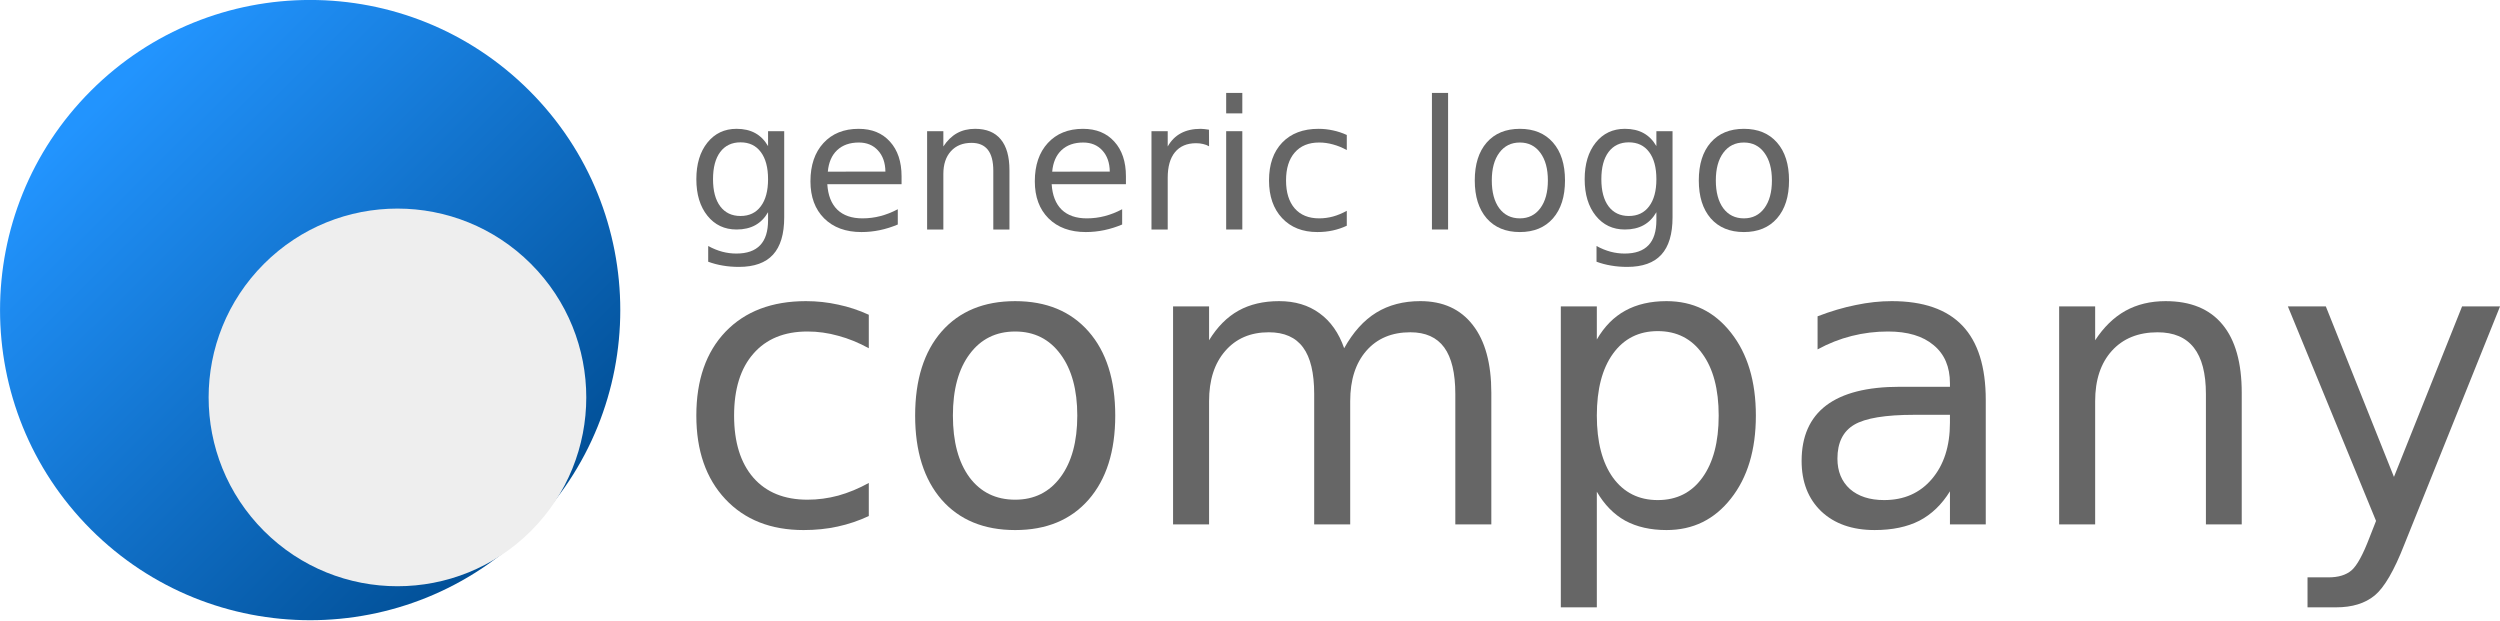
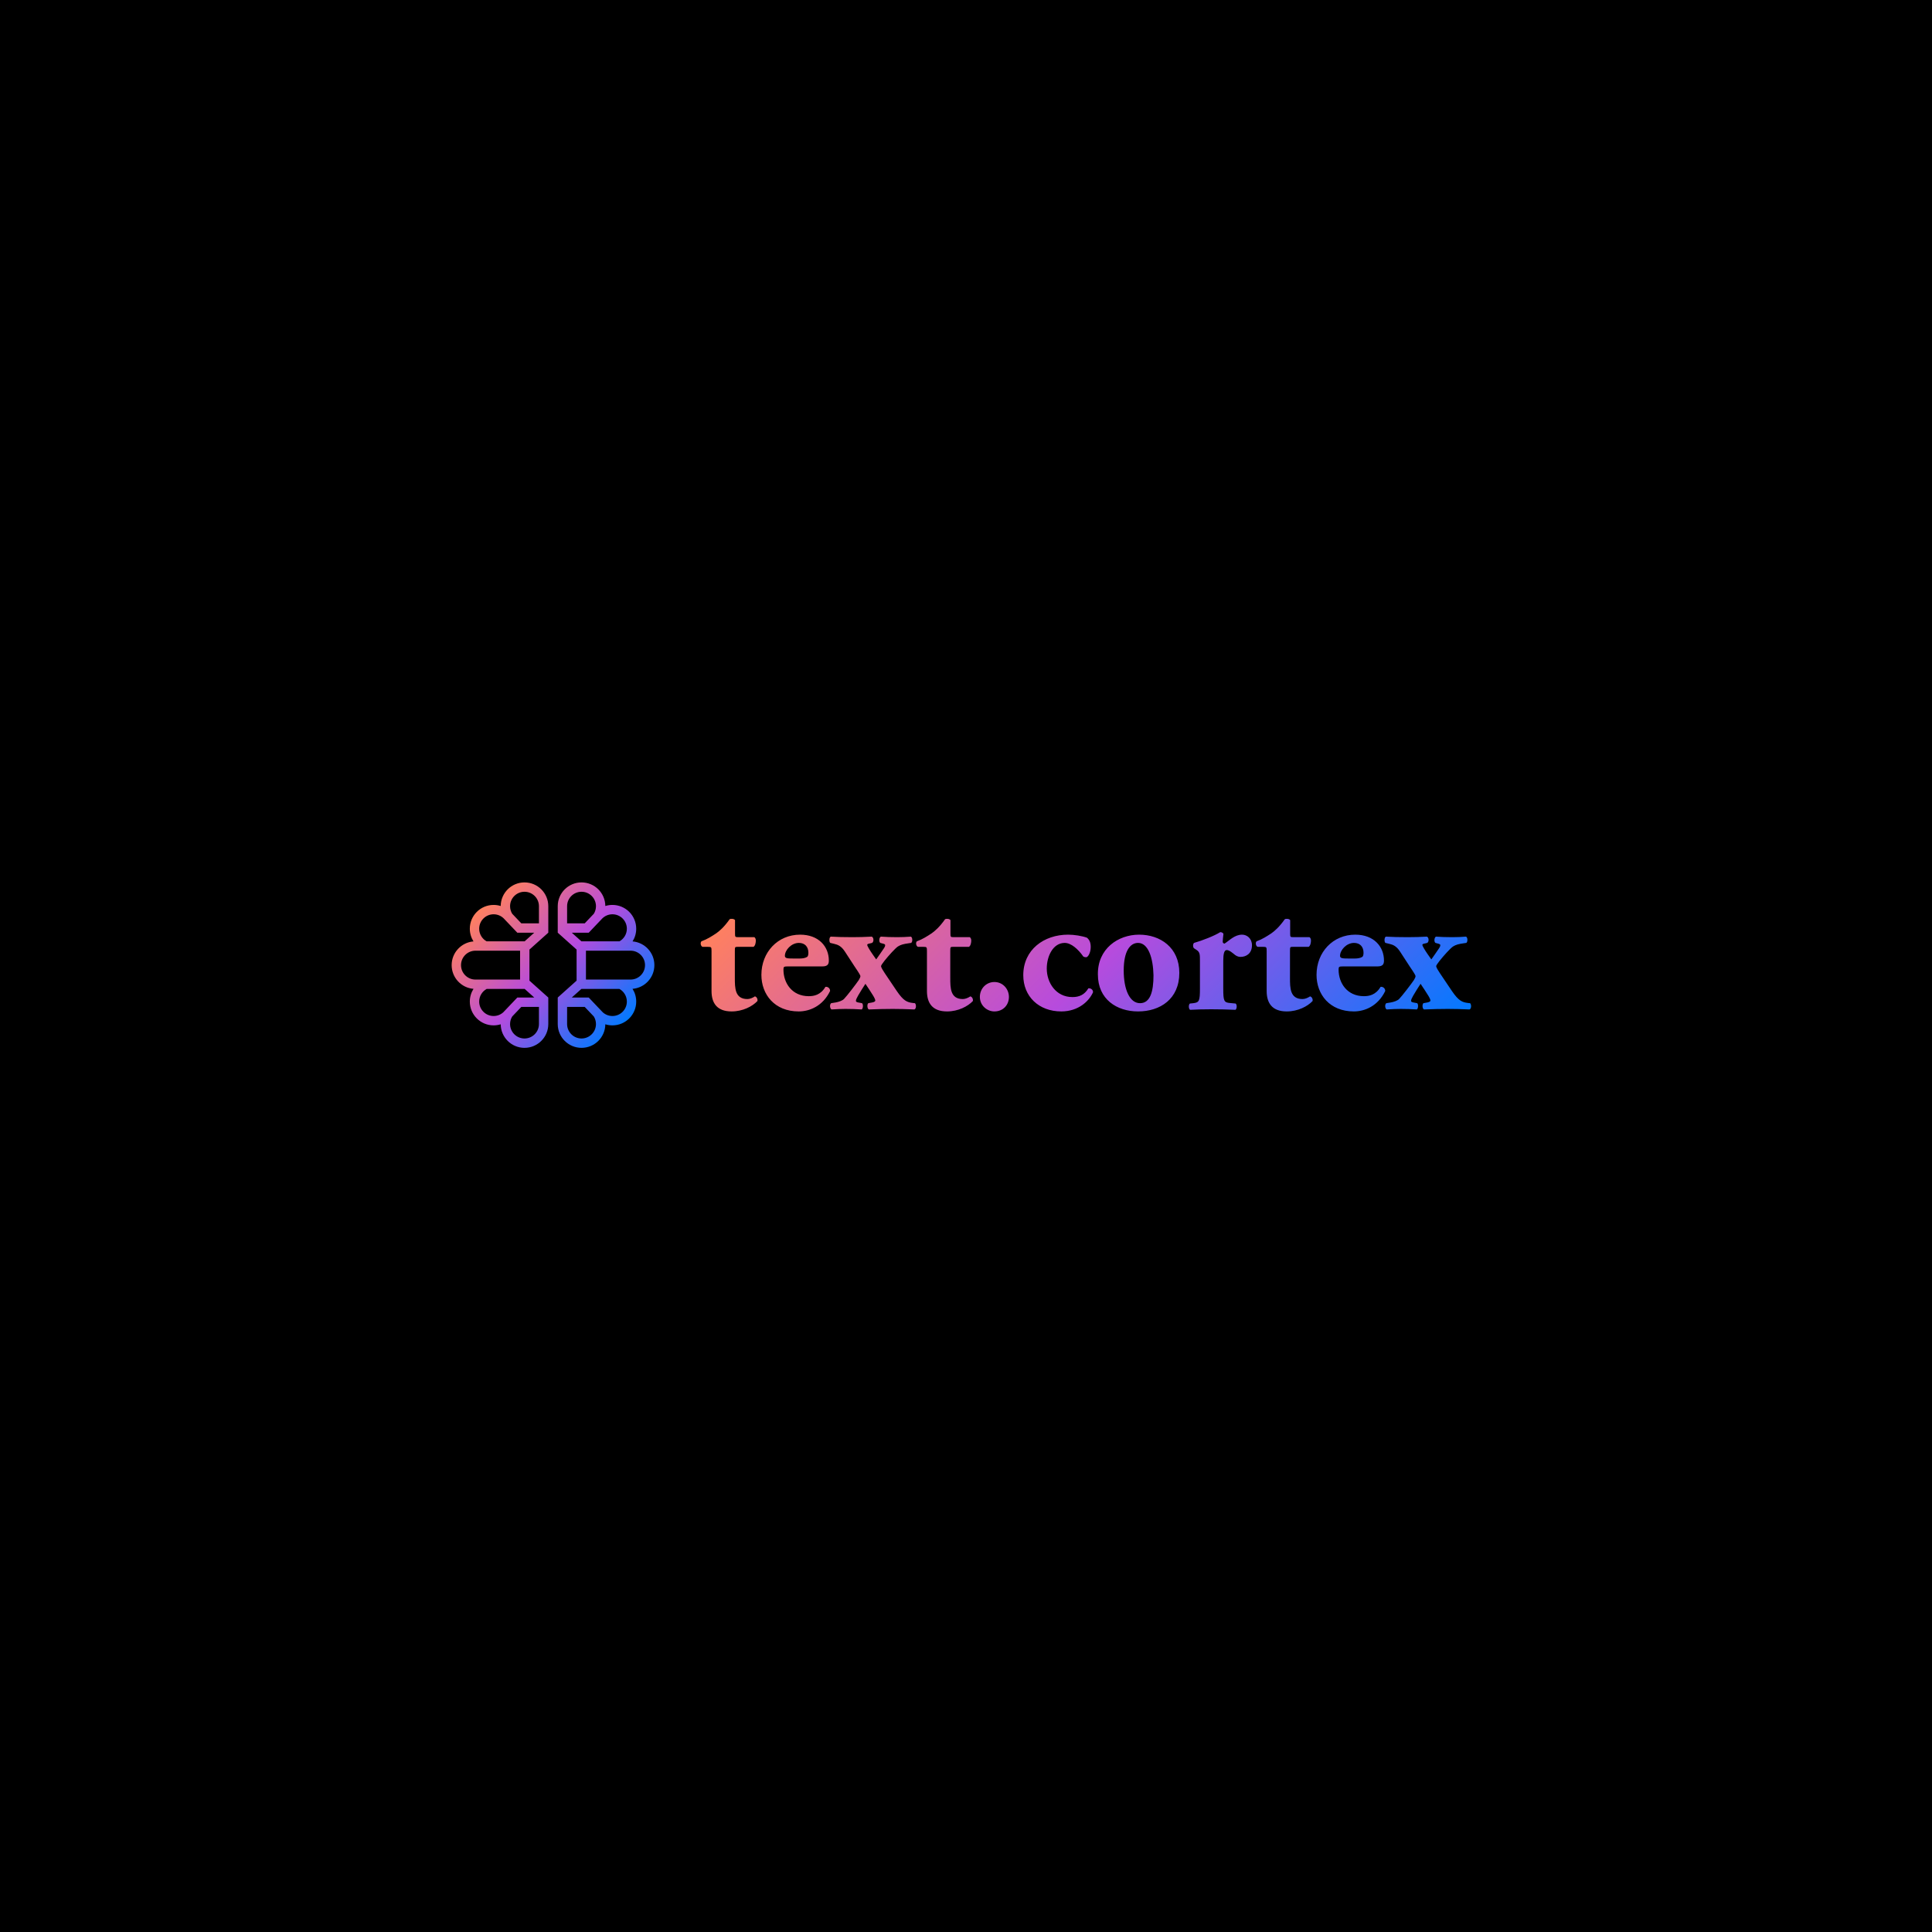
- <svg xmlns="http://www.w3.org/2000/svg" id="svg4692" viewBox="0 0 1425.8 353.74" version="1.1">
-   <defs id="defs4694">
-     <linearGradient id="linearGradient5311" y2="488.43" gradientUnits="userSpaceOnUse" x2="-469.87" y1="-68.973" x1="-467.57">
-       <stop id="stop5227" style="stop-color:#2294fe" offset="0" />
-       <stop id="stop5229" style="stop-color:#014f96" offset="1" />
-     </linearGradient>
-   </defs>
-   <g id="layer1" transform="translate(364.43 8.4823)">
-     <g id="g5286">
-       <g id="text4703" style="fill:#666666" transform="translate(-14.426 -21.336)">
-         <path id="path5264" d="m145.49 192.37v19.095c-5.773-3.182-11.583-5.551-17.43-7.105-5.773-1.628-11.62-2.442-17.541-2.442-13.248 0-23.536 4.219-30.863 12.656-7.327 8.363-10.991 20.131-10.991 35.304-0 15.172 3.663 26.977 10.991 35.415 7.327 8.363 17.615 12.545 30.863 12.545 5.921 0 11.768-0.777 17.541-2.331 5.847-1.628 11.657-4.034 17.43-7.216v18.873c-5.699 2.664-11.62 4.663-17.763 5.995-6.069 1.332-12.545 1.998-19.428 1.998-18.725 0-33.601-5.884-44.629-17.652s-16.542-27.643-16.542-47.627c-0-20.279 5.551-36.229 16.653-47.849 11.176-11.62 26.459-17.43 45.85-17.43 6.291 0 12.434 0.666 18.429 1.998 5.995 1.258 11.805 3.183 17.43 5.773" />
-         <path id="path5266" d="m228.98 201.92c-10.954 0-19.613 4.293-25.978 12.878-6.365 8.511-9.548 20.205-9.547 35.082-0 14.876 3.146 26.607 9.437 35.193 6.365 8.511 15.061 12.767 26.089 12.767 10.88 0 19.502-4.293 25.867-12.878 6.365-8.585 9.547-20.279 9.547-35.082-0-14.728-3.183-26.385-9.547-34.971-6.365-8.659-14.987-12.989-25.867-12.989m0-17.319c17.763 0 31.714 5.773 41.854 17.319s15.209 27.532 15.209 47.96c-0 20.353-5.07 36.34-15.209 47.96-10.14 11.546-24.091 17.319-41.854 17.319-17.837 0-31.825-5.773-41.965-17.319-10.066-11.62-15.098-27.606-15.098-47.96-0-20.427 5.033-36.414 15.098-47.96 10.14-11.546 24.128-17.319 41.965-17.319" />
-         <path id="path5268" d="m416.6 211.46c5.107-9.177 11.213-15.949 18.318-20.316 7.105-4.367 15.468-6.55 25.09-6.55 12.952 0 22.943 4.552 29.975 13.655 7.031 9.03 10.546 21.908 10.547 38.634v75.048h-20.538v-74.382c-0-11.916-2.11-20.76-6.328-26.533-4.219-5.773-10.658-8.659-19.317-8.659-10.584 0-18.947 3.516-25.09 10.547-6.143 7.031-9.215 16.616-9.214 28.754v70.274h-20.538v-74.382c-0-11.99-2.109-20.834-6.328-26.533-4.219-5.773-10.732-8.659-19.539-8.659-10.436 0-18.725 3.553-24.868 10.658-6.143 7.031-9.214 16.579-9.214 28.643v70.274h-20.538v-124.34h20.538v19.317c4.663-7.623 10.251-13.248 16.764-16.875 6.513-3.627 14.247-5.44 23.203-5.44 9.029 0 16.69 2.295 22.981 6.883 6.365 4.589 11.065 11.25 14.099 19.983" />
-         <path id="path5270" d="m560.7 293.28v65.945h-20.538v-171.63h20.538v18.873c4.293-7.401 9.695-12.878 16.209-16.431 6.587-3.627 14.432-5.44 23.536-5.44 15.098 0 27.347 5.995 36.747 17.985 9.473 11.99 14.21 27.755 14.21 47.294-0 19.539-4.737 35.304-14.21 47.294-9.4 11.99-21.649 17.985-36.747 17.985-9.104 0-16.949-1.776-23.536-5.329-6.513-3.627-11.916-9.14-16.209-16.542m69.497-43.408c-0-15.024-3.109-26.792-9.325-35.304-6.143-8.585-14.617-12.878-25.423-12.878-10.806 0-19.317 4.293-25.534 12.878-6.143 8.511-9.214 20.279-9.214 35.304-0 15.024 3.071 26.829 9.214 35.415 6.217 8.511 14.728 12.767 25.534 12.767 10.806 0 19.28-4.256 25.423-12.767 6.217-8.585 9.325-20.39 9.325-35.415" />
-         <path id="path5272" d="m741.77 249.43c-16.505 0-27.94 1.887-34.304 5.662-6.365 3.775-9.548 10.214-9.547 19.317-0 7.253 2.368 13.026 7.105 17.319 4.811 4.219 11.324 6.328 19.539 6.328 11.324 0 20.39-3.997 27.199-11.99 6.883-8.067 10.325-18.762 10.325-32.084v-4.552h-20.316m40.744-8.437v70.94h-20.427v-18.873c-4.663 7.549-10.473 13.137-17.43 16.764-6.957 3.553-15.469 5.329-25.534 5.329-12.73 0-22.87-3.553-30.419-10.658-7.475-7.179-11.213-16.764-11.213-28.754-0-13.988 4.663-24.535 13.988-31.64 9.399-7.105 23.388-10.658 41.965-10.658h28.643v-1.998c-0-9.399-3.109-16.653-9.325-21.759-6.143-5.181-14.802-7.771-25.978-7.771-7.105 0-14.025 0.851-20.76 2.553-6.735 1.702-13.211 4.256-19.428 7.66v-18.873c7.475-2.886 14.728-5.033 21.759-6.439 7.031-1.48 13.877-2.22 20.538-2.22 17.985 0 31.418 4.663 40.299 13.988 8.881 9.326 13.322 23.462 13.322 42.409" />
-         <path id="path5274" d="m928.5 236.89v75.048h-20.427v-74.382c-0-11.768-2.295-20.575-6.883-26.422-4.589-5.847-11.472-8.77-20.649-8.77-11.028 0-19.724 3.516-26.089 10.547-6.365 7.031-9.548 16.616-9.547 28.754v70.274h-20.538v-124.34h20.538v19.317c4.885-7.475 10.621-13.063 17.208-16.764 6.661-3.7 14.321-5.551 22.981-5.551 14.284 0 25.09 4.441 32.417 13.322 7.327 8.807 10.991 21.797 10.991 38.967" />
-         <path id="path5276" d="m1021.2 323.48c-5.773 14.802-11.398 24.461-16.875 28.976-5.477 4.515-12.804 6.772-21.981 6.772h-16.32v-17.097h11.99c5.625-0 9.992-1.332 13.1-3.997s6.55-8.955 10.325-18.873l3.664-9.325-50.291-122.34h21.648l38.856 97.252 38.856-97.252h21.648l-54.621 135.89" />
-       </g>
-       <g id="text4707" style="fill:#666666" transform="translate(-416.34 -21.336)">
-         <path id="path5241" d="m489.95 115.06c-0-6.675-1.385-11.848-4.155-15.519-2.737-3.671-6.591-5.507-11.564-5.507-4.939 0-8.794 1.836-11.564 5.507-2.737 3.671-4.105 8.844-4.105 15.519-0 6.642 1.368 11.798 4.105 15.469 2.77 3.671 6.625 5.507 11.564 5.507 4.973 0 8.828-1.836 11.564-5.507 2.77-3.671 4.155-8.828 4.155-15.469m9.211 21.727c-0 9.545-2.119 16.637-6.358 21.276-4.239 4.672-10.73 7.009-19.474 7.009-3.237-0-6.291-0.25-9.161-0.751-2.87-0.467-5.657-1.202-8.36-2.203v-8.961c2.703 1.468 5.373 2.553 8.01 3.254 2.637 0.701 5.323 1.051 8.06 1.051 6.041-0 10.563-1.585 13.567-4.756 3.004-3.137 4.505-7.893 4.506-14.268v-4.556c-1.902 3.304-4.339 5.774-7.309 7.409-2.97 1.635-6.525 2.453-10.663 2.453-6.875 0-12.415-2.62-16.621-7.86-4.205-5.24-6.308-12.182-6.308-20.826-0-8.677 2.103-15.636 6.308-20.876 4.205-5.24 9.745-7.86 16.621-7.86 4.138 0 7.693 0.818 10.663 2.453 2.97 1.635 5.407 4.105 7.309 7.409v-8.511h9.211v49.111" />
-         <path id="path5243" d="m566.09 113.41v4.506h-42.352c0.4 6.341 2.303 11.18 5.707 14.518 3.438 3.304 8.21 4.956 14.318 4.956 3.538 0 6.959-0.434 10.263-1.302 3.337-0.868 6.641-2.169 9.912-3.905v8.711c-3.304 1.402-6.692 2.47-10.163 3.204-3.471 0.734-6.992 1.101-10.563 1.101-8.944 0-16.037-2.603-21.276-7.81-5.206-5.206-7.81-12.248-7.81-21.126-0-9.178 2.47-16.454 7.409-21.827 4.973-5.407 11.664-8.11 20.075-8.11 7.543 0 13.5 2.436 17.872 7.309 4.405 4.839 6.608 11.431 6.608 19.774m-9.211-2.703c-0.067-5.04-1.485-9.061-4.255-12.065-2.737-3.004-6.375-4.505-10.914-4.506-5.14 0-9.261 1.452-12.365 4.355-3.071 2.904-4.839 6.992-5.307 12.265l32.841-0.05" />
-         <path id="path5245" d="m627.62 109.9v33.842h-9.211v-33.541c-0-5.306-1.035-9.278-3.104-11.915-2.069-2.636-5.173-3.955-9.312-3.955-4.973 0-8.894 1.585-11.765 4.756-2.87 3.171-4.305 7.493-4.305 12.966v31.689h-9.261v-56.069h9.261v8.711c2.203-3.371 4.789-5.891 7.76-7.559 3.004-1.669 6.458-2.503 10.363-2.503 6.441 0 11.314 2.002 14.618 6.007 3.304 3.972 4.956 9.829 4.956 17.572" />
-         <path id="path5247" d="m694.05 113.41v4.506h-42.352c0.4 6.341 2.303 11.18 5.707 14.518 3.438 3.304 8.21 4.956 14.318 4.956 3.538 0 6.959-0.434 10.263-1.302 3.337-0.868 6.641-2.169 9.912-3.905v8.711c-3.304 1.402-6.692 2.47-10.163 3.204-3.471 0.734-6.992 1.101-10.563 1.101-8.944 0-16.037-2.603-21.276-7.81-5.206-5.206-7.81-12.248-7.81-21.126 0-9.178 2.47-16.454 7.409-21.827 4.973-5.407 11.664-8.11 20.075-8.11 7.543 0 13.5 2.436 17.872 7.309 4.405 4.839 6.608 11.431 6.608 19.774m-9.211-2.703c-0.067-5.04-1.485-9.061-4.255-12.065-2.737-3.004-6.375-4.505-10.913-4.506-5.14 0-9.261 1.452-12.365 4.355-3.071 2.904-4.839 6.992-5.307 12.265l32.841-0.05" />
-         <path id="path5249" d="m741.46 96.286c-1.035-0.601-2.169-1.035-3.404-1.302-1.202-0.3-2.537-0.451-4.005-0.451-5.207 0-9.211 1.702-12.015 5.106-2.77 3.371-4.155 8.227-4.155 14.568v29.537h-9.261v-56.069h9.261v8.711c1.936-3.404 4.455-5.924 7.559-7.559 3.104-1.669 6.875-2.503 11.314-2.503 0.634 0 1.335 0.05 2.103 0.15 0.768 0.067 1.619 0.184 2.553 0.35l0.05 9.462" />
-         <path id="path5251" d="m751.22 87.676h9.211v56.069h-9.211v-56.069m0-21.827h9.211v11.664h-9.211v-11.664" />
-         <path id="path5253" d="m820.01 89.828v8.611c-2.603-1.435-5.223-2.503-7.86-3.204-2.603-0.734-5.24-1.101-7.91-1.101-5.974 0-10.613 1.902-13.917 5.707-3.304 3.771-4.956 9.078-4.956 15.92-0 6.842 1.652 12.165 4.956 15.97 3.304 3.771 7.943 5.657 13.917 5.657 2.67 0 5.306-0.35 7.91-1.051 2.637-0.734 5.256-1.819 7.86-3.254v8.511c-2.57 1.202-5.24 2.103-8.01 2.703-2.737 0.601-5.657 0.901-8.761 0.901-8.444 0-15.152-2.653-20.125-7.96-4.973-5.307-7.459-12.465-7.459-21.477-0-9.145 2.503-16.337 7.509-21.577 5.04-5.24 11.931-7.86 20.676-7.86 2.837 0 5.607 0.3 8.31 0.901 2.703 0.567 5.323 1.435 7.86 2.603" />
-         <path id="path5255" d="m868.57 65.849h9.211v77.896h-9.211v-77.896" />
-         <path id="path5257" d="m918.73 94.134c-4.939 0-8.844 1.936-11.714 5.807-2.87 3.838-4.305 9.111-4.305 15.82-0 6.708 1.418 11.998 4.255 15.87 2.87 3.838 6.792 5.757 11.765 5.757 4.906 0 8.794-1.936 11.664-5.807 2.87-3.871 4.305-9.145 4.305-15.82-0-6.641-1.435-11.898-4.305-15.769-2.87-3.905-6.758-5.857-11.664-5.857m0-7.81c8.01 0 14.301 2.603 18.873 7.81 4.572 5.207 6.858 12.415 6.859 21.627-0 9.178-2.286 16.387-6.859 21.627-4.572 5.206-10.863 7.81-18.873 7.81-8.043 0-14.351-2.603-18.923-7.81-4.539-5.24-6.808-12.449-6.808-21.627 0-9.211 2.269-16.42 6.808-21.627 4.572-5.206 10.88-7.81 18.923-7.81" />
-         <path id="path5259" d="m996.58 115.06c-0-6.675-1.385-11.848-4.155-15.519-2.737-3.671-6.591-5.507-11.564-5.507-4.939 0-8.794 1.836-11.564 5.507-2.737 3.671-4.105 8.844-4.105 15.519-0 6.642 1.368 11.798 4.105 15.469 2.77 3.671 6.625 5.507 11.564 5.507 4.973 0 8.828-1.836 11.564-5.507 2.77-3.671 4.155-8.828 4.155-15.469m9.211 21.727c-0 9.545-2.119 16.637-6.358 21.276-4.239 4.672-10.73 7.009-19.474 7.009-3.237-0-6.291-0.25-9.161-0.751-2.87-0.467-5.657-1.202-8.36-2.203v-8.961c2.703 1.468 5.373 2.553 8.01 3.254 2.637 0.701 5.323 1.051 8.06 1.051 6.041-0 10.563-1.585 13.567-4.756 3.004-3.137 4.505-7.893 4.506-14.268v-4.556c-1.902 3.304-4.339 5.774-7.309 7.409-2.97 1.635-6.525 2.453-10.663 2.453-6.875 0-12.415-2.62-16.621-7.86-4.205-5.24-6.308-12.182-6.308-20.826 0-8.677 2.103-15.636 6.308-20.876 4.205-5.24 9.745-7.86 16.621-7.86 4.138 0 7.693 0.818 10.663 2.453 2.97 1.635 5.407 4.105 7.309 7.409v-8.511h9.211v49.111" />
-         <path id="path5261" d="m1046.5 94.134c-4.939 0-8.844 1.936-11.714 5.807-2.87 3.838-4.305 9.111-4.305 15.82 0 6.708 1.418 11.998 4.255 15.87 2.87 3.838 6.792 5.757 11.765 5.757 4.906 0 8.794-1.936 11.664-5.807 2.87-3.871 4.305-9.145 4.305-15.82 0-6.641-1.435-11.898-4.305-15.769-2.87-3.905-6.758-5.857-11.664-5.857m0-7.81c8.01 0 14.301 2.603 18.873 7.81 4.572 5.207 6.858 12.415 6.859 21.627-0 9.178-2.286 16.387-6.859 21.627-4.572 5.206-10.864 7.81-18.873 7.81-8.043 0-14.351-2.603-18.924-7.81-4.539-5.24-6.808-12.449-6.808-21.627 0-9.211 2.269-16.42 6.808-21.627 4.572-5.206 10.88-7.81 18.924-7.81" />
-       </g>
-       <g id="g5278" transform="matrix(.43789 -.43789 .43789 .43789 -547.02 450.07)">
-         <path id="path4711" style="fill:url(#linearGradient5311)" d="m-184.26 202.82c0 157.74-127.87 285.61-285.61 285.61s-285.61-127.87-285.61-285.61 127.87-285.61 285.61-285.61 285.61 127.87 285.61 285.61z" transform="translate(1202 -114.01)" />
-         <path id="path4713" style="fill:#eeeeee" d="m-184.26 202.82c0 157.74-127.87 285.61-285.61 285.61s-285.61-127.87-285.61-285.61 127.87-285.61 285.61-285.61 285.61 127.87 285.61 285.61z" transform="matrix(.60887 0 0 .60887 1018.2 79.03)" />
-       </g>
-     </g>
-   </g>
+ <svg xmlns="http://www.w3.org/2000/svg" version="1.1" id="Layer_1" x="0px" y="0px" width="2000px" height="2000px" viewBox="0 0 2000 2000" enable-background="new 0 0 2000 2000" xml:space="preserve">
+   <rect width="2000" height="2000" />
+   <linearGradient id="SVGID_1_" gradientUnits="userSpaceOnUse" x1="111.462" y1="1943.4" x2="245.501" y2="1809.362" gradientTransform="matrix(1 0 0 -1 394 2875.5)">
+     <stop offset="0" style="stop-color:#FF805F" />
+     <stop offset="0.5" style="stop-color:#B74BDD" />
+     <stop offset="1" style="stop-color:#0379FF" />
+   </linearGradient>
+   <path fill="url(#SVGID_1_)" d="M622.341,1046.198c0.008,0.013,0.016,0.021,0.023,0.035l0.036,0.037  C622.379,1046.248,622.36,1046.223,622.341,1046.198z M596.89,1015.16l-0.002,0.002l-19.516,17.479l0.008,0.013h-0.008v27.441  c0,13.604,11.027,24.63,24.631,24.63c13.521,0,24.498-10.892,24.628-24.381c2.321,0.723,4.791,1.113,7.347,1.113  c13.603,0,24.633-11.025,24.633-24.631c0-4.85-1.403-9.371-3.822-13.18c12.665-1.021,22.624-11.622,22.624-24.554  c0-12.917-9.945-23.513-22.595-24.548c2.401-3.802,3.793-8.307,3.793-13.139c0-13.601-11.03-24.631-24.633-24.631  c-2.557,0-5.024,0.391-7.347,1.115c-0.107-13.509-11.094-24.428-24.628-24.428c-13.604,0-24.631,11.028-24.631,24.633v27.417  l0.025,0.023l19.491,17.457l0.002,0.002V1015.16L596.89,1015.16z M616.943,938.096c0,2.871-0.81,5.553-2.216,7.829l-4.264,4.484  l-5.17,5.438h-18.233v-17.751c0-8.252,6.689-14.941,14.942-14.941C610.253,923.153,616.943,929.844,616.943,938.096z   M606.58,1014.034v-29.881h46.202c8.251,0,14.941,6.692,14.941,14.941c0,8.252-6.69,14.94-14.941,14.94H606.58L606.58,1014.034z   M587.061,1042.343h18.232l5.174,5.439l4.259,4.479c1.407,2.273,2.217,4.96,2.217,7.834c0,8.252-6.69,14.941-14.941,14.941  c-8.253,0-14.942-6.689-14.942-14.941L587.061,1042.343L587.061,1042.343z M601.85,1023.727h39.317  c4.621,2.539,7.753,7.454,7.753,13.1c0,8.252-6.691,14.941-14.942,14.941c-3.848,0-7.356-1.453-10.004-3.846l-0.006-0.006  c-0.562-0.506-1.086-1.056-1.565-1.646l-0.002-0.002l-0.036-0.037l-5.493-5.774l-7.172-7.543l-0.037-0.037l-0.212-0.225h-17.569  L601.85,1023.727z M591.92,965.537h17.529l0.208-0.217l0.041-0.046l7.171-7.54l5.5-5.782l0.389-0.409l0.003-0.003  c0.25-0.285,0.513-0.56,0.783-0.823v-0.001c2.693-2.629,6.375-4.25,10.435-4.25c8.25,0,14.941,6.69,14.941,14.942  c0,5.614-3.097,10.503-7.672,13.055h-39.36L591.92,965.537z M577.372,965.513v0.023h0.025L577.372,965.513z M577.372,965.513v0.023  h0.025L577.372,965.513z M622.76,951.54l0.783-0.824C623.273,950.979,623.01,951.255,622.76,951.54z M622.402,1046.271  c0.479,0.59,1.003,1.14,1.565,1.646L622.402,1046.271z M596.888,982.993h0.002v1.161h-0.002V982.993z M596.888,1014.034v1.128  l0.002-0.002v-1.126H596.888L596.888,1014.034z M522.567,1046.271l0.036-0.037c0.007-0.014,0.014-0.022,0.022-0.035  C522.605,1046.223,522.586,1046.248,522.567,1046.271z M548.077,982.995l0.001-0.002l19.492-17.456l0.025-0.024v-27.418  c0-13.603-11.026-24.631-24.631-24.631c-13.536,0-24.521,10.918-24.629,24.428c-2.322-0.724-4.789-1.115-7.347-1.115  c-13.603,0-24.631,11.029-24.631,24.631c0,4.831,1.39,9.337,3.792,13.139c-12.65,1.035-22.596,11.631-22.596,24.548  c0,12.932,9.96,23.532,22.625,24.553c-2.419,3.812-3.821,8.331-3.821,13.181c0,13.605,11.029,24.631,24.631,24.631  c2.558,0,5.026-0.391,7.347-1.113c0.132,13.489,11.11,24.383,24.629,24.383c13.604,0,24.631-11.026,24.631-24.632v-27.441h-0.01  l0.01-0.013l-19.517-17.479l-0.001-0.002V982.995L548.077,982.995z M542.964,923.153c8.252,0,14.941,6.689,14.941,14.941v17.752  h-18.233l-5.171-5.438l-4.263-4.483c-1.405-2.277-2.215-4.959-2.215-7.831C528.022,929.844,534.712,923.153,542.964,923.153z   M492.185,1014.034c-8.251,0-14.942-6.687-14.942-14.94c0-8.249,6.691-14.94,14.942-14.94h46.202v29.881L492.185,1014.034  L492.185,1014.034z M557.905,1060.096c0,8.252-6.689,14.941-14.942,14.941c-8.25,0-14.941-6.689-14.941-14.941  c0-2.874,0.81-5.558,2.217-7.834l4.259-4.479l5.174-5.44h18.233V1060.096L557.905,1060.096z M553.086,1032.654h-17.569l-0.212,0.223  l-0.037,0.037l-7.172,7.543l-5.493,5.776l-0.036,0.035l-0.003,0.002c-0.478,0.592-1.002,1.14-1.564,1.646l-0.007,0.006  c-2.649,2.393-6.157,3.846-10.005,3.846c-8.251,0-14.942-6.689-14.942-14.94c0-5.646,3.132-10.562,7.753-13.1h39.317  L553.086,1032.654z M543.079,974.462h-39.36c-4.577-2.551-7.673-7.44-7.673-13.055c0-8.25,6.691-14.94,14.941-14.94  c4.06,0,7.743,1.621,10.435,4.25l0,0c0.271,0.263,0.533,0.54,0.784,0.824l0.002,0.002l0.389,0.409l5.499,5.783l7.171,7.54  l0.041,0.044l0.207,0.217h17.529L543.079,974.462z M567.595,965.513v0.023h-0.024L567.595,965.513z M567.595,965.513v0.023h-0.024  L567.595,965.513z M522.207,951.54l-0.784-0.824C521.693,950.979,521.955,951.255,522.207,951.54z M522.563,1046.271  c-0.477,0.59-1.002,1.14-1.564,1.646L522.563,1046.271z M548.077,982.993h0.001v1.161h-0.001V982.993z M548.078,1014.034v1.128  l-0.001-0.002v-1.126H548.078L548.078,1014.034z" />
+   <linearGradient id="SVGID_2_" gradientUnits="userSpaceOnUse" x1="518.364" y1="2087.274" x2="951.308" y2="1654.331" gradientTransform="matrix(1 0 0 -1 394 2875.5)">
+     <stop offset="0" style="stop-color:#FF805F" />
+     <stop offset="0.5" style="stop-color:#B74BDD" />
+     <stop offset="1" style="stop-color:#0379FF" />
+   </linearGradient>
+   <path fill="url(#SVGID_2_)" d="M763.309,980.182c-2.413,0-2.598,0.186-2.598,4.271v27.853c0,10.397,0,21.91,12.997,21.91  c2.6,0,5.57-1.299,7.8-2.786c1.857,0.558,2.97,2.599,2.599,4.827c-5.199,5.569-15.227,10.77-26.739,10.77  c-15.413,0-20.797-8.914-20.797-21.168v-41.407c0-3.9-0.186-4.271-3.528-4.271h-5.756c-2.044-0.744-2.6-4.457-1.116-5.758  c5.757-2.042,10.957-5.384,15.414-8.355c3.342-2.415,7.984-6.314,13.741-14.483c1.298-0.743,4.641-0.558,5.57,0.929v13.927  c0,3.528,0.186,3.712,3.528,3.712h16.525c0.929,0.744,1.485,1.858,1.485,3.53c0,2.042-0.558,5.384-2.414,6.498L763.309,980.182  L763.309,980.182z M815.672,1000.422c-4.271,0-4.642,0.37-4.642,3.343c0,13.925,8.913,27.48,26.182,27.48  c5.199,0,12.255-1.112,17.269-9.655c2.043-0.371,4.827,1.114,4.827,4.271c-7.613,15.783-21.354,21.166-32.495,21.166  c-25.068,0-38.623-17.64-38.623-37.878c0-23.397,16.898-41.594,40.108-41.594c19.312,0,29.709,12.442,29.709,26.738  c0,3.529-0.93,6.128-6.685,6.128H815.672L815.672,1000.422z M827.928,992.251c2.599,0,5.569-0.371,7.612-1.671  c0.928-0.558,1.3-2.414,1.3-4.271c0-6.127-3.527-10.212-9.841-10.212c-7.798,0-14.482,7.427-14.482,13.368  c0,2.601,2.599,2.786,8.541,2.786H827.928z M940.638,976.468c-5.385,0.743-8.17,1.485-11.142,3.341  c-2.6,1.672-9.656,9.47-13.928,14.855c-2.227,2.971-3.528,4.641-3.528,5.572c0,1.112,2.229,4.825,3.9,7.239l12.626,18.755  c6.685,9.655,10.213,11.326,16.526,12.069l2.044,0.186c1.485,1.301,1.485,5.756-0.558,6.5c-8.171-0.372-15.413-0.559-22.468-0.559  c-7.427,0-16.155,0.187-24.697,0.559c-1.67-0.744-2.042-5.199-0.557-6.5l4.086-0.742c2.599-0.559,3.157-1.301,3.157-2.043  c0-0.744-0.744-2.6-2.229-5.014c-2.599-4.086-5.013-7.984-7.984-12.254c-2.6,3.898-5.2,8.168-7.614,12.254  c-1.484,2.599-2.227,4.27-2.227,5.384c0,0.93,0.742,1.486,3.342,1.857l2.971,0.558c1.485,1.114,1.114,5.756-0.371,6.5  c-5.386-0.372-10.956-0.559-16.712-0.559c-4.271,0-8.728,0.187-14.483,0.559c-1.672-0.931-2.228-5.015-0.372-6.5l4.643-0.742  c3.157-0.559,7.056-1.856,8.727-3.715c2.786-2.784,12.627-15.596,15.227-19.495c1.113-1.858,1.672-3.157,1.672-4.086  c0-0.741-1.486-3.341-5.941-9.839l-10.028-15.413c-3.713-5.756-7.241-7.241-11.326-8.171l-3.899-0.927  c-1.301-0.93-1.301-5.943,0.557-6.5c7.242,0.372,12.255,0.558,22.468,0.558c6.685,0,13.184-0.186,19.868-0.558  c2.228,0.744,2.415,5.385,0.372,6.5l-2.227,0.557c-1.486,0.185-2.787,0.742-2.787,1.3c0,0.742,0.372,1.671,1.672,3.898  c2.413,4.085,5.014,7.613,7.613,11.326c1.857-2.598,5.014-7.055,7.985-11.512c1.113-1.672,1.299-2.414,1.299-3.341  c0-0.742-1.114-1.301-2.97-1.671l-2.044-0.557c-1.671-1.115-1.299-5.756,0.558-6.5c5.385,0.372,10.212,0.558,16.898,0.558  c4.642,0,9.469-0.186,14.112-0.558c1.857,0.557,2.042,5.385,0.371,6.5L940.638,976.468z M986.313,980.182  c-2.413,0-2.6,0.186-2.6,4.271v27.853c0,10.397,0,21.91,12.998,21.91c2.601,0,5.57-1.299,7.8-2.786  c1.856,0.558,2.97,2.599,2.599,4.827c-5.199,5.569-15.225,10.77-26.738,10.77c-15.412,0-20.797-8.914-20.797-21.168v-41.407  c0-3.9-0.185-4.271-3.528-4.271h-5.755c-2.043-0.744-2.6-4.457-1.115-5.758c5.755-2.042,10.955-5.384,15.412-8.355  c3.342-2.415,7.985-6.314,13.741-14.483c1.3-0.743,4.642-0.558,5.57,0.929v13.927c0,3.528,0.187,3.712,3.528,3.712h16.526  c0.93,0.744,1.487,1.858,1.487,3.53c0,2.042-0.559,5.384-2.417,6.498L986.313,980.182L986.313,980.182z M1014.352,1031.988  c0-8.726,6.685-15.413,15.041-15.413c8.912,0,15.039,7.429,15.039,15.413c0,8.542-6.127,15.039-15.039,15.039  C1021.965,1047.027,1014.352,1041.087,1014.352,1031.988z M1125.205,970.712c2.413,2.042,3.897,4.642,3.897,9.655  c0,5.57-2.6,10.584-4.827,10.584c-0.928,0-2.6-0.372-2.97-0.929c-5.2-7.427-12.442-13.926-19.125-13.926  c-12.071,0-18.571,13.74-18.571,26.552c0,14.671,9.472,29.524,26.555,29.524c6.871,0,12.441-2.228,16.526-9.099  c2.228-0.185,4.827,1.114,4.827,4.085c-4.085,9.284-15.226,19.868-32.865,19.868c-23.398,0-39.365-15.597-39.365-37.508  c0-26.367,21.354-41.965,46.421-41.965C1112.021,967.555,1120.191,968.854,1125.205,970.712z M1136.527,1008.777  c-0.373-26.553,20.797-41.222,42.707-41.222c21.912,0,41.596,13.369,41.596,39.552c0,27.11-19.869,39.922-42.709,39.922  C1156.025,1047.027,1136.527,1034.402,1136.527,1008.777z M1163.267,1004.691c0,19.497,6.126,33.796,16.896,33.796  c10.584,0,13.927-12.069,13.927-28.78c-0.37-18.012-5.386-33.609-15.969-33.609C1169.95,976.097,1163.267,984.454,1163.267,1004.691  z M1242.181,995.222c0-7.428,0-9.47-3.527-11.882l-2.6-1.673c-1.301-1.115-1.301-4.456,0-5.57  c8.539-2.414,21.352-7.428,27.106-11.141c1.486,0,2.602,0.557,3.344,1.671c-0.371,3.714-0.742,6.313-0.742,7.983  c0,1.301,0.371,1.857,1.856,2.228c5.014-3.155,10.398-9.284,18.198-9.284c5.012,0,10.212,3.899,10.212,10.955  c0,8.543-5.94,12.07-11.885,12.07c-2.597,0-4.827-1.115-7.241-3.343c-4.271-3.528-5.942-3.713-7.057-3.713  c-2.6,0-3.528,4.085-3.528,11.142v28.597c0,12.995,0.744,14.481,6.87,15.038l5.943,0.559c1.484,1.114,1.484,5.385-0.186,6.499  c-8.916-0.37-16.341-0.559-25.068-0.559c-7.612,0-15.784,0.188-21.91,0.559c-1.674-1.114-1.674-5.385-0.188-6.499l3.527-0.372  c6.127-0.742,6.872-2.228,6.872-15.225v-28.041H1242.181z M1337.988,980.182c-2.412,0-2.599,0.186-2.599,4.271v27.853  c0,10.397,0,21.91,12.998,21.91c2.6,0,5.569-1.299,7.8-2.786c1.855,0.558,2.971,2.599,2.598,4.827  c-5.198,5.569-15.226,10.77-26.739,10.77c-15.409,0-20.795-8.914-20.795-21.168v-41.407c0-3.9-0.186-4.271-3.526-4.271h-5.758  c-2.043-0.744-2.601-4.457-1.113-5.758c5.756-2.042,10.955-5.384,15.41-8.355c3.343-2.415,7.984-6.314,13.741-14.483  c1.302-0.743,4.643-0.558,5.571,0.929v13.927c0,3.528,0.186,3.712,3.527,3.712h16.526c0.929,0.744,1.484,1.858,1.484,3.53  c0,2.042-0.558,5.384-2.412,6.498L1337.988,980.182L1337.988,980.182z M1390.353,1000.422c-4.271,0-4.643,0.37-4.643,3.343  c0,13.925,8.914,27.48,26.181,27.48c5.201,0,12.256-1.112,17.271-9.655c2.043-0.371,4.828,1.114,4.828,4.271  c-7.612,15.783-21.354,21.166-32.496,21.166c-25.067,0-38.622-17.64-38.622-37.878c0-23.397,16.897-41.594,40.108-41.594  c19.312,0,29.708,12.442,29.708,26.738c0,3.529-0.928,6.128-6.686,6.128H1390.353L1390.353,1000.422z M1402.608,992.251  c2.597,0,5.57-0.371,7.613-1.671c0.928-0.558,1.3-2.414,1.3-4.271c0-6.127-3.529-10.212-9.843-10.212  c-7.798,0-14.482,7.427-14.482,13.368c0,2.601,2.601,2.786,8.543,2.786H1402.608z M1515.317,976.468  c-5.386,0.743-8.171,1.485-11.141,3.341c-2.601,1.672-9.657,9.47-13.928,14.855c-2.229,2.971-3.529,4.641-3.529,5.572  c0,1.112,2.229,4.825,3.901,7.239l12.627,18.755c6.684,9.655,10.211,11.326,16.527,12.069l2.043,0.186  c1.484,1.301,1.484,5.756-0.56,6.5c-8.171-0.372-15.413-0.559-22.467-0.559c-7.429,0-16.156,0.187-24.696,0.559  c-1.673-0.744-2.043-5.199-0.558-6.5l4.085-0.742c2.6-0.559,3.155-1.301,3.155-2.043c0-0.744-0.742-2.6-2.227-5.014  c-2.6-4.086-5.014-7.984-7.984-12.254c-2.599,3.898-5.2,8.168-7.612,12.254c-1.487,2.599-2.229,4.27-2.229,5.384  c0,0.93,0.742,1.486,3.343,1.857l2.971,0.558c1.484,1.114,1.115,5.756-0.37,6.5c-5.386-0.372-10.955-0.559-16.713-0.559  c-4.271,0-8.727,0.187-14.483,0.559c-1.67-0.931-2.228-5.015-0.372-6.5l4.642-0.742c3.159-0.559,7.059-1.856,8.73-3.715  c2.784-2.784,12.625-15.596,15.225-19.495c1.114-1.858,1.67-3.157,1.67-4.086c0-0.741-1.482-3.341-5.94-9.839l-10.026-15.413  c-3.714-5.756-7.242-7.241-11.327-8.171l-3.899-0.927c-1.302-0.93-1.302-5.943,0.558-6.5c7.241,0.372,12.256,0.558,22.467,0.558  c6.687,0,13.186-0.186,19.87-0.558c2.228,0.744,2.411,5.385,0.369,6.5l-2.226,0.557c-1.488,0.185-2.787,0.742-2.787,1.3  c0,0.742,0.37,1.671,1.672,3.898c2.413,4.085,5.013,7.613,7.612,11.326c1.857-2.598,5.013-7.055,7.986-11.512  c1.112-1.672,1.299-2.414,1.299-3.341c0-0.742-1.114-1.301-2.973-1.671l-2.042-0.557c-1.671-1.115-1.3-5.756,0.558-6.5  c5.386,0.372,10.213,0.558,16.898,0.558c4.642,0,9.471-0.186,14.112-0.558c1.854,0.557,2.042,5.385,0.371,6.5L1515.317,976.468z" />
</svg>
